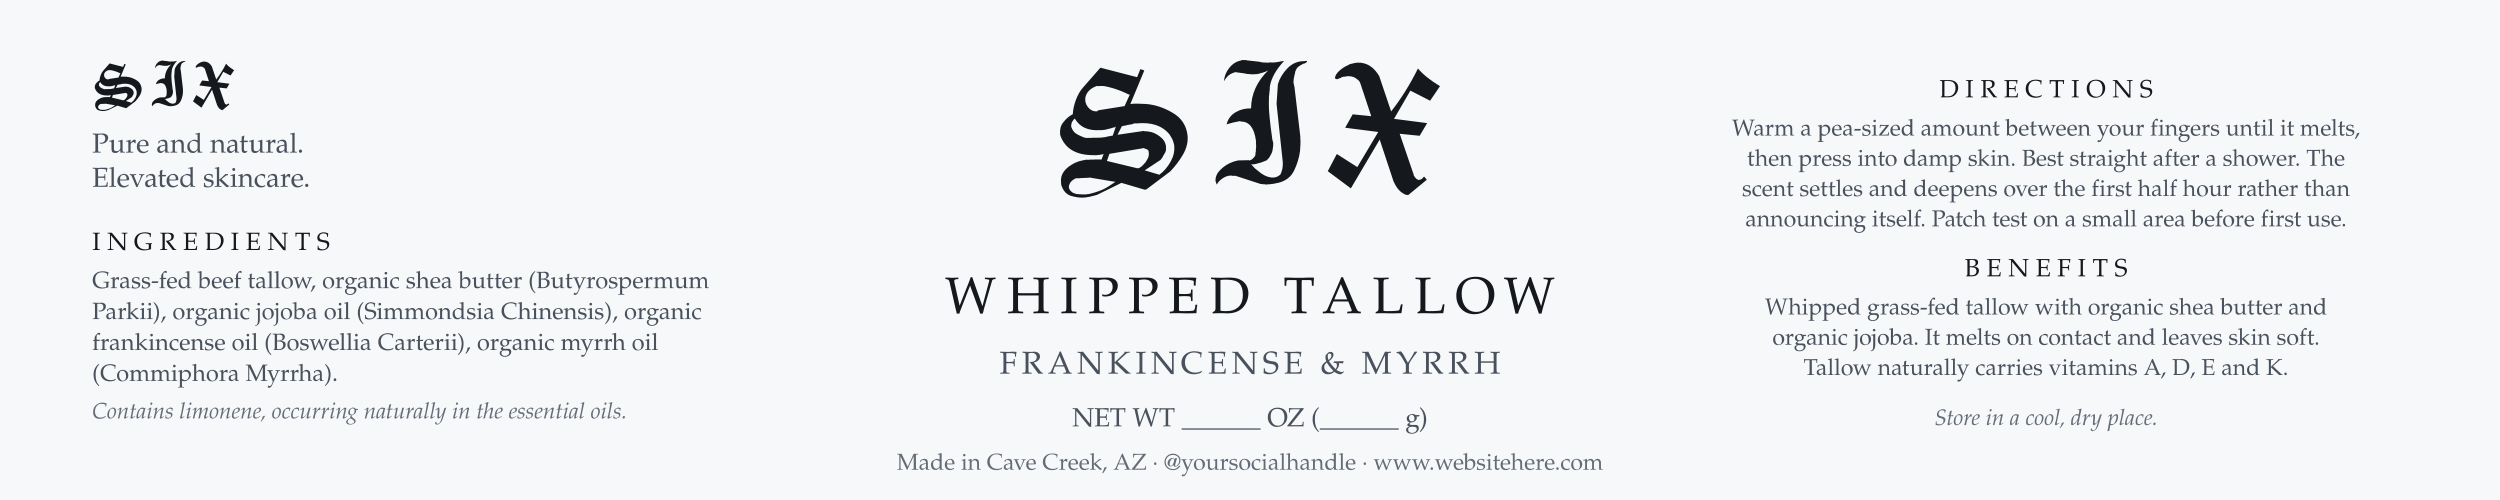
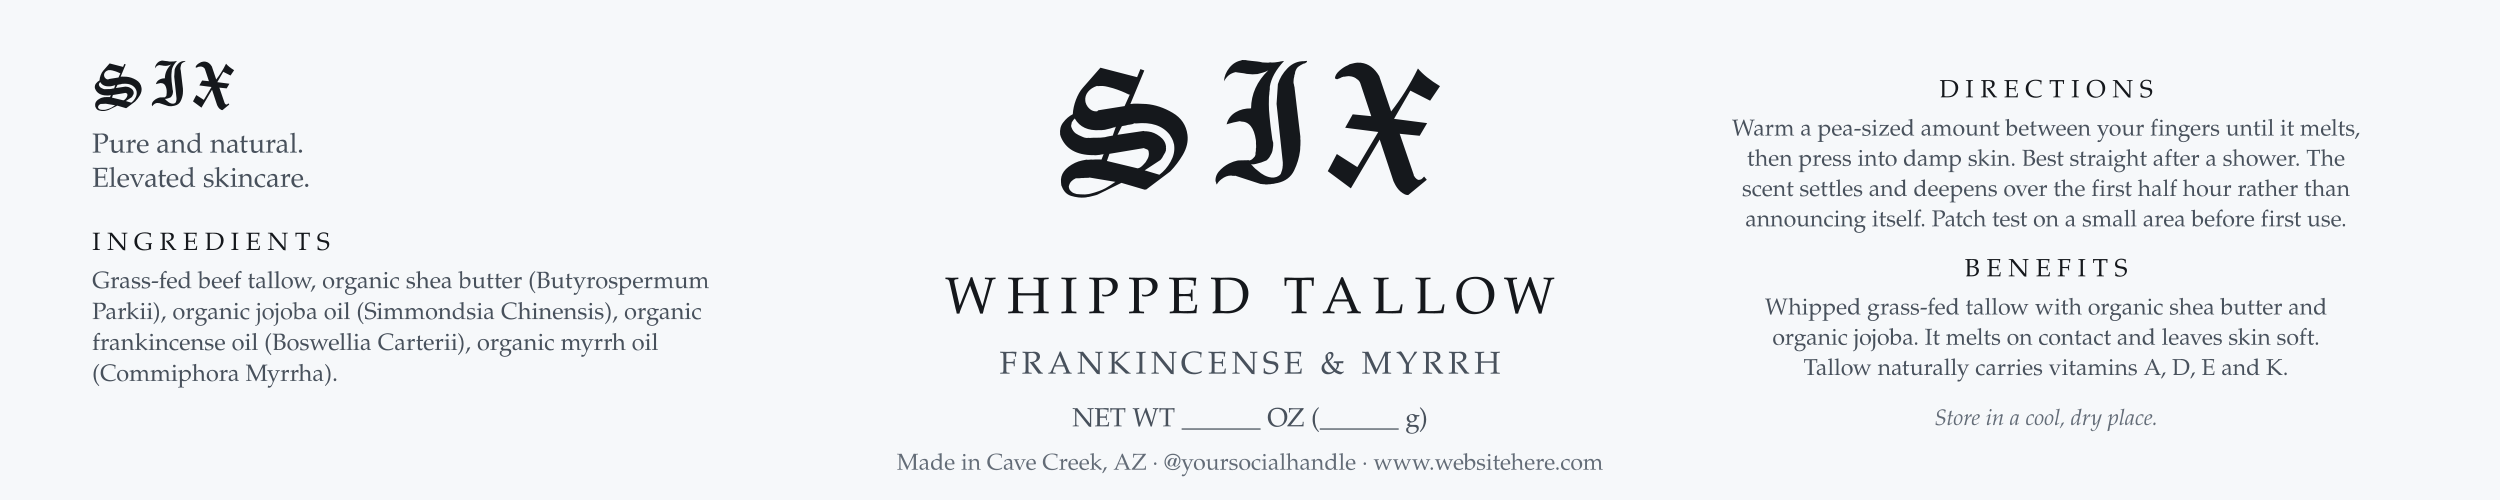
<svg xmlns="http://www.w3.org/2000/svg" width="190.0mm" height="38.0mm" viewBox="0 0 190.0 38.0">
  <rect x="0" y="0" width="190.0" height="38.0" fill="#f6f8fa" />
  <g transform="translate(80.000 4.000) scale(0.28061)">
    <path d="M12.94 4.08 22.88 6.65 23.77 4.46 24.83 4.83 21.05 13.92 22.01 13.82Q23.14 13.8 25.35 13.91Q28.99 14.22 32.5 16.29Q36.02 18.36 36.52 22.27Q36.86 24.97 35.24 27.72Q33.79 30.17 31.85 32.18L25.37 37.06L24.89 37.11L18.64 35.27L12.19 38.44Q11.91 38.57 11.24 38.73L10.19 38.99Q9.95 39.01 9.81 39.08L9.42 39.12Q9.13 39.15 9.09 39.2L8.75 39.24Q7.06 39.41 5 38.8Q3.23 38.25 2.48 36.23Q2.42 36.09 2.35 35.95L2.27 35.13Q1.93 31.89 6.06 29.85Q6.99 29.41 8 29.21L9.19 28.98Q9.35 29.07 9.98 29L10.41 28.95Q10.71 29.02 11.49 28.94Q11.68 28.97 12.07 28.93L13.24 28.95L13.86 27.37Q13.83 27.52 13.59 27.55L13.05 27.6Q13.01 27.66 12.91 27.67L11.8 27.78Q11.56 27.81 11.44 27.8Q11.32 27.79 11.17 27.75Q11.02 27.77 10.97 27.77Q4.18 27.75 2.19 22.73L2.18 22.64Q2.13 22.64 2.13 22.59L2.1 22.35Q2.05 22.36 2.05 22.31L2.03 22.16Q1.83 20.23 2.82 18.96Q3.98 17.42 5.46 16.68Q5.56 14.76 6.32 12.75Q7.09 10.74 8.18 9.51ZM6.3 34.02Q4.76 34.72 4.46 35.98Q4.37 36.08 4.39 36.28L4.42 36.57Q4.43 36.61 4.5 36.85Q4.5 36.9 4.54 36.97Q4.57 37.04 4.62 37.08Q4.63 37.13 4.63 37.18Q4.74 37.31 4.99 37.56Q5.23 37.8 5.44 37.92Q5.65 38.05 6.51 38.3Q6.85 38.31 7.59 38.38Q7.88 38.35 8.37 38.4Q8.61 38.37 8.76 38.41L9.68 38.31Q9.82 38.25 10.21 38.21Q12.82 37.54 14.35 36.7Q15.13 36.27 17 35L9.99 33.83Q9.85 33.9 9.61 33.92Q9.52 33.93 9.37 33.9Q9.22 33.91 9.17 33.92Q8.88 33.95 8.73 33.92L8.25 33.97Q8.2 33.97 7.96 33.95L7.18 34.03ZM22.08 19.14Q21.72 19.42 20.85 19.51L20.42 19.56Q19.71 19.78 19.18 19.83Q18.99 19.9 18.75 19.93L17.57 22.25L24.64 21.21Q24.85 21.34 25.29 21.29Q25.29 21.29 25.98 21.37Q27.51 21.55 29.02 22.69Q30.53 23.82 30.7 25.42L30.71 25.51Q30.67 25.57 30.68 25.66L30.72 26.05Q30.67 26.1 30.68 26.2L30.71 26.44Q30.71 26.49 30.67 26.54Q30.63 26.6 30.59 26.7Q30.55 26.8 30.56 26.9Q30.4 27.25 29.9 28.04Q29.86 28.14 29.76 28.32Q29.66 28.5 29.61 28.56Q29.57 28.61 29.18 29.09L24.93 31.88L28.91 33.07Q30.68 31.77 31.92 29.59Q33.15 27.41 32.93 25.28L32.89 24.89Q32.81 24.61 32.66 24.09Q32.65 23.94 32.52 23.71Q32.33 23.24 32.15 22.97Q32.09 22.83 31.92 22.58Q31.74 22.33 31.68 22.19Q28.76 18.54 22.58 19.18ZM24.79 25.84 15.38 27.41 14.7 29.34 22.77 31.28Q22.97 31.4 23.35 31.26Q23.59 31.19 23.91 30.96Q24.22 30.73 24.57 30.35Q24.66 30.25 24.86 30.03Q25.06 29.82 25.19 29.66Q25.86 28.66 25.99 28.06Q25.98 27.96 26.05 27.66Q26.05 27.61 26.07 27.41L26.01 26.79Q25.95 26.74 25.94 26.6L25.93 26.5Q25.88 26.51 25.85 26.44Q25.82 26.37 25.79 26.32Q25.76 26.27 25.35 26.12Q25.3 26.08 25.15 26.05Q25 26.01 24.97 25.99Q24.95 25.97 24.89 25.93L24.8 25.94ZM6.02 17.79Q5.94 17.95 5.67 18.17Q5.67 18.22 5.42 18.54Q5.42 18.54 5.33 18.67Q5.25 18.8 5.2 18.85Q5.04 19.6 5.04 19.63Q5.04 19.65 5.01 19.75L5.05 20.14Q5.05 20.19 5.1 20.23Q5.46 21.27 6.25 21.87Q6.83 22.3 8.26 22.88Q8.47 22.96 8.82 23.07Q8.92 23.06 8.96 23.05Q9.07 23.09 9.12 23.11Q9.17 23.13 9.36 23.11L9.7 23.07Q9.75 23.11 10.07 23.11Q10.39 23.1 10.77 23.06Q12.53 23.07 12.92 23.03L14.17 22.9Q14.37 22.88 14.84 22.73L14.94 22.72Q15.18 22.69 15.32 22.63L15.66 22.59Q15.85 22.57 15.99 22.51L16.28 22.48L17.14 20Q16.97 20.21 16.73 20.24L16.53 20.26Q16.49 20.31 16.35 20.32Q15.64 20.55 15.59 20.55Q15.12 20.7 14.83 20.73Q14.35 20.87 14.16 20.9L13.19 21Q12.95 21.02 12.8 20.99Q8 21.3 6.03 17.89ZM12.04 9.01Q10.48 9.51 9.59 10.6Q8.7 11.7 8.85 13.05Q8.88 13.34 8.92 13.48Q8.95 13.63 9.08 13.91Q9.09 13.95 9.21 14.23Q9.32 14.27 9.39 14.51Q10.48 16.05 12.07 15.89L12.34 15.62L19.49 14.48L20.88 11.4Q20.98 11.39 20.38 11.26Q20.37 11.21 20.27 11.15Q20.17 11.09 20.09 11.09Q20.02 11.1 19.86 10.97Q19.3 10.74 18.68 10.46L17.46 10Q16.55 9.66 15 9.28Q14.19 9.07 13.6 9.04Q13.01 9 12.24 9.08Z M51.19 2 52.25 2.01Q52.54 2.11 53.81 2.23L55.36 2.39Q55.65 2.4 56.13 2.5Q56.62 2.6 56.86 2.66Q57.39 2.71 58.41 2.72L58.9 2.63Q59.19 2.73 60.16 2.65Q60.6 2.56 61.43 2.47L61.48 2.47L61.53 2.42Q61.72 2.43 62.11 2.33Q62.3 2.34 62.69 2.25Q59.35 5.85 58.82 9.24L58.81 10.02Q58.76 10.16 58.75 10.31L58.75 10.5Q58.7 10.55 58.7 10.69L58.69 11.08Q58.59 11.76 58.59 12L58.56 13.95Q58.54 15.21 58.76 17.45Q58.93 19.49 59.51 23.58L59.74 24.41L59.73 25.33Q59.68 25.38 59.67 25.57L59.67 25.77Q59.62 25.91 59.62 26.01Q59.56 26.93 59.01 27.8Q58.71 28.52 57.93 29.19Q57.29 29.48 56.46 29.76Q56.22 29.8 55.71 29.96Q55.2 30.13 54.95 30.17Q54.9 30.17 54.81 30.17Q54.71 30.22 54.61 30.24Q54.51 30.27 54.32 30.26L53.74 30.26L53.98 30.5Q54.12 30.55 54.26 30.8L54.84 31.39Q56.09 32.42 56.43 32.67Q57.34 33.31 58.31 33.62Q58.79 33.77 58.89 33.77Q58.99 33.77 59.08 33.77Q59.18 33.82 59.23 33.82L59.91 33.83Q59.96 33.83 60.35 33.74Q60.4 33.74 60.69 33.65Q60.74 33.6 60.86 33.55Q60.98 33.51 61.03 33.48Q61.08 33.46 61.18 33.39Q61.28 33.32 61.32 33.29Q61.37 33.27 61.5 33.17Q61.62 33.08 61.64 33.03Q61.67 32.98 61.74 32.88Q61.82 32.79 61.82 32.76Q61.82 32.74 61.97 32.3L62.12 31.87Q62.12 31.72 62.22 31.43Q62.22 31.34 62.27 31.19L62.28 30.9Q62.28 30.75 62.33 30.61L62.34 29.73L60.65 13.88L61.01 8.54Q61.72 6.17 63.62 4.22Q65.51 2.28 68.13 2.31L68.82 2.23L68.91 2.52Q68.81 2.57 68.71 2.64Q68.61 2.71 68.54 2.76Q68.47 2.8 68.37 2.88Q68.27 2.95 68.15 2.95Q68.03 2.95 67.93 2.99Q67.83 3.04 67.74 3.09Q67 3.47 66.54 3.82Q66.07 4.18 65.77 5Q65.77 5.05 65.72 5.13Q65.67 5.2 65.67 5.34L65.66 5.49Q65.66 5.59 65.61 5.76Q65.56 5.93 65.46 6.17L65.46 6.36Q65.41 6.6 65.3 7.09Q65.25 7.33 65.25 7.72L65.24 8.16Q65.24 8.3 65.33 8.59Q65.33 8.64 65.38 8.69L65.38 8.79Q65.38 8.84 65.4 8.91Q65.43 8.98 65.47 9.23Q65.47 9.28 65.52 9.37L65.52 9.52L67.05 22.41Q67.05 22.7 67.09 22.75L67.08 23.48Q67.08 23.53 67.13 23.63L67.11 25.04Q67.06 25.23 67.06 25.57L67.05 26.1Q67 26.3 67 26.64Q66.67 29.3 65.4 31.94Q64.13 34.57 60.96 35.3Q60.81 35.3 60.42 35.39L59.84 35.53Q59.64 35.53 59.33 35.57Q59.01 35.62 58.86 35.66L58.48 35.66Q58.18 35.66 58.14 35.7L57.6 35.7Q57.55 35.65 57.41 35.65L56.97 35.64Q56.83 35.59 56.63 35.59L56.34 35.58L49.37 33.31L49.28 33.4L49.13 33.4Q49.08 33.4 48.99 33.35L48.6 33.35Q48.55 33.35 48.45 33.3L48.35 33.29Q46.99 33.28 45.72 34.28Q44.84 34.95 44.44 35.77L44.44 35.67Q44.39 35.62 44.34 35.53Q44.3 35.43 44.3 35.33L44.3 35.28Q44.25 35.09 44.18 34.97Q44.11 34.84 44.11 34.55Q44.13 32.95 45.56 31.61Q46.98 30.27 48.55 29.7Q48.69 29.61 49.03 29.51Q49.13 29.52 49.45 29.4Q49.77 29.28 50.01 29.24Q50.25 29.19 50.4 29.19L53.22 29.13Q53.22 29.23 53.31 29.23Q53.36 29.23 53.41 29.18Q53.46 29.13 53.75 29.04Q53.8 28.99 53.9 28.95Q54 28.9 54.07 28.83Q54.14 28.75 54.42 28.49Q54.69 28.23 54.76 28.11Q54.83 27.99 54.94 27.65L54.94 27.16Q54.94 27.02 55.05 26.63L55.05 25.95Q55.06 25.85 55.11 25.76L55.11 25.12Q55.07 24.98 55.07 24.64L55.08 24.15Q55.03 24.01 55.04 23.67Q54.32 18.7 51.07 18.66L50.68 18.56Q50.1 18.7 48.93 18.92Q48.63 19.02 48.05 19.16Q47.9 19.2 47.61 19.27Q47.32 19.34 47.12 19.43Q47.64 17.26 49.6 16.12Q51.36 15.07 53.74 15.1Q53.81 9.27 58.39 4.81Q58.29 4.86 58.04 4.98Q57.8 5.1 57.6 5.19Q57.41 5.29 56.97 5.4Q56.53 5.52 55.51 5.8Q54.63 5.88 54.15 5.88Q53.66 5.87 52.59 5.76Q52.35 5.71 51.82 5.6Q51.29 5.5 50.99 5.49Q50.7 5.49 50.22 5.39Q49.93 5.38 49.54 5.28Q48.42 5.56 47.71 6.13Q47 6.71 46.4 7.77Q46.52 5.78 47.88 4.09Q49.24 2.41 51.18 2.1Z M98.92 4.27Q100.89 6.65 104.91 9.08L102.24 13.02L96.89 10.29L92.47 17.93L101.43 19.09L99.41 22.52L94 21.98L97.82 33.14Q97.8 33.28 97.85 33.29L97.85 33.34Q97.83 33.43 97.93 33.44Q98.08 33.8 98.62 34.26Q98.67 34.26 98.71 34.27Q98.71 34.32 98.78 34.35Q98.85 34.38 98.99 34.45L99.18 34.47L99.23 34.43L99.43 34.45L99.48 34.41L99.53 34.41Q99.63 34.38 99.71 34.34Q99.79 34.3 99.84 34.3L100.1 34.09L100.61 33.56L101.34 34.43L96.3 38.58L95.77 38.52Q95.73 38.47 95.63 38.46L95.49 38.44Q95.44 38.38 95.35 38.37Q94.88 38.17 94.12 37.54Q93.2 36.65 92.65 35.51Q92.53 35.25 92.3 34.79L88.58 23.54L80.77 36.76L74.52 32.11L76.97 27.46L82.52 31L88.19 21.49L79.23 20.34L81.27 16.71L86.29 17.21L83.37 8.4Q83.12 7.59 82.39 7.16Q81.86 6.66 80.91 6.45L80.23 6.37Q80.08 6.4 79.94 6.39L79.34 6.46Q79.29 6.46 79.22 6.5Q79.14 6.54 78.99 6.52L78.8 6.5Q78.75 6.54 78.64 6.58Q78.54 6.61 78.49 6.61Q78.45 6.6 78.37 6.64Q78.29 6.68 78.24 6.7Q78.19 6.72 78.08 6.78Q77.98 6.84 77.87 6.9Q77.77 6.96 77.72 6.96Q77.67 6.95 77.59 6.99Q77.51 7.03 77.46 7.05Q77.41 7.07 77.28 7.12Q77.15 7.18 77.05 7.22L76.58 7.07L76.46 6.86Q76.58 5.84 77.72 4.85Q78.86 3.86 79.99 3.41Q80.21 3.24 80.44 3.14Q80.67 3.05 81.32 2.93Q81.47 2.9 81.73 2.83Q81.82 2.84 81.9 2.8Q81.98 2.76 82.07 2.77Q82.17 2.78 82.47 2.72Q82.62 2.74 82.77 2.71L83.01 2.74Q83.15 2.75 83.3 2.72L83.54 2.75Q86.53 3.1 88.45 6.36L91.68 15.93Q95.7 10.83 98.91 4.36Z" fill="#15181c" />
  </g>
  <text x="95.00" y="23.80" font-family="Palatino, Georgia, serif" font-size="3.90" fill="#15181c" text-anchor="middle" letter-spacing="0.800">WHIPPED TALLOW</text>
  <text x="95.00" y="28.40" font-family="Palatino, Georgia, serif" font-size="2.40" fill="#48515c" text-anchor="middle" letter-spacing="0.350">FRANKINCENSE &amp; MYRRH</text>
  <text x="95.00" y="32.40" font-family="Palatino, Georgia, serif" font-size="2.00" fill="#48515c" text-anchor="middle">NET WT ______ OZ (______ g)</text>
  <text x="95.00" y="35.70" font-family="Palatino, Georgia, serif" font-size="1.75" fill="#636c77" text-anchor="middle">Made in Cave Creek, AZ   ·   @yoursocialhandle   ·   www.websitehere.com</text>
  <g transform="translate(7.000 4.400) scale(0.10289)">
    <path d="M12.94 4.08 22.88 6.65 23.77 4.46 24.83 4.83 21.05 13.92 22.01 13.82Q23.14 13.8 25.35 13.91Q28.99 14.22 32.5 16.29Q36.02 18.36 36.52 22.27Q36.86 24.97 35.24 27.72Q33.79 30.17 31.85 32.18L25.37 37.06L24.89 37.11L18.64 35.27L12.19 38.44Q11.91 38.57 11.24 38.73L10.19 38.99Q9.95 39.01 9.81 39.08L9.42 39.12Q9.13 39.15 9.09 39.2L8.75 39.24Q7.06 39.41 5 38.8Q3.23 38.25 2.48 36.23Q2.42 36.09 2.35 35.95L2.27 35.13Q1.93 31.89 6.06 29.85Q6.99 29.41 8 29.21L9.19 28.98Q9.35 29.07 9.98 29L10.41 28.95Q10.71 29.02 11.49 28.94Q11.68 28.97 12.07 28.93L13.24 28.95L13.86 27.37Q13.83 27.52 13.59 27.55L13.05 27.6Q13.01 27.66 12.91 27.67L11.8 27.78Q11.56 27.81 11.44 27.8Q11.32 27.79 11.17 27.75Q11.02 27.77 10.97 27.77Q4.18 27.75 2.19 22.73L2.18 22.64Q2.13 22.64 2.13 22.59L2.1 22.35Q2.05 22.36 2.05 22.31L2.03 22.16Q1.83 20.23 2.82 18.96Q3.98 17.42 5.46 16.68Q5.56 14.76 6.32 12.75Q7.09 10.74 8.18 9.51ZM6.3 34.02Q4.76 34.72 4.46 35.98Q4.37 36.08 4.39 36.28L4.42 36.57Q4.43 36.61 4.5 36.85Q4.5 36.9 4.54 36.97Q4.57 37.04 4.62 37.08Q4.63 37.13 4.63 37.18Q4.74 37.31 4.99 37.56Q5.23 37.8 5.44 37.92Q5.65 38.05 6.51 38.3Q6.85 38.31 7.59 38.38Q7.88 38.35 8.37 38.4Q8.61 38.37 8.76 38.41L9.68 38.31Q9.82 38.25 10.21 38.21Q12.82 37.54 14.35 36.7Q15.13 36.27 17 35L9.99 33.83Q9.85 33.9 9.61 33.92Q9.52 33.93 9.37 33.9Q9.22 33.91 9.17 33.92Q8.88 33.95 8.73 33.92L8.25 33.97Q8.2 33.97 7.96 33.95L7.18 34.03ZM22.08 19.14Q21.72 19.42 20.85 19.51L20.42 19.56Q19.71 19.78 19.18 19.83Q18.99 19.9 18.75 19.93L17.57 22.25L24.64 21.21Q24.85 21.34 25.29 21.29Q25.29 21.29 25.98 21.37Q27.51 21.55 29.02 22.69Q30.53 23.82 30.7 25.42L30.71 25.51Q30.67 25.57 30.68 25.66L30.72 26.05Q30.67 26.1 30.68 26.2L30.71 26.44Q30.71 26.49 30.67 26.54Q30.63 26.6 30.59 26.7Q30.55 26.8 30.56 26.9Q30.4 27.25 29.9 28.04Q29.86 28.14 29.76 28.32Q29.66 28.5 29.61 28.56Q29.57 28.61 29.18 29.09L24.93 31.88L28.91 33.07Q30.68 31.77 31.92 29.59Q33.15 27.41 32.93 25.28L32.89 24.89Q32.81 24.61 32.66 24.09Q32.65 23.94 32.52 23.71Q32.33 23.24 32.15 22.97Q32.09 22.83 31.92 22.58Q31.74 22.33 31.68 22.19Q28.76 18.54 22.58 19.18ZM24.79 25.84 15.38 27.41 14.7 29.34 22.77 31.28Q22.97 31.4 23.35 31.26Q23.59 31.19 23.91 30.96Q24.22 30.73 24.57 30.35Q24.66 30.25 24.86 30.03Q25.06 29.82 25.19 29.66Q25.86 28.66 25.99 28.06Q25.98 27.96 26.05 27.66Q26.05 27.61 26.07 27.41L26.01 26.79Q25.95 26.74 25.94 26.6L25.93 26.5Q25.88 26.51 25.85 26.44Q25.82 26.37 25.79 26.32Q25.76 26.27 25.35 26.12Q25.3 26.08 25.15 26.05Q25 26.01 24.97 25.99Q24.95 25.97 24.89 25.93L24.8 25.94ZM6.02 17.79Q5.94 17.95 5.67 18.17Q5.67 18.22 5.42 18.54Q5.42 18.54 5.33 18.67Q5.25 18.8 5.2 18.85Q5.04 19.6 5.04 19.63Q5.04 19.65 5.01 19.75L5.05 20.14Q5.05 20.19 5.1 20.23Q5.46 21.27 6.25 21.87Q6.83 22.3 8.26 22.88Q8.47 22.96 8.82 23.07Q8.92 23.06 8.96 23.05Q9.07 23.09 9.12 23.11Q9.17 23.13 9.36 23.11L9.7 23.07Q9.75 23.11 10.07 23.11Q10.39 23.1 10.77 23.06Q12.53 23.07 12.92 23.03L14.17 22.9Q14.37 22.88 14.84 22.73L14.94 22.72Q15.18 22.69 15.32 22.63L15.66 22.59Q15.85 22.57 15.99 22.51L16.28 22.48L17.14 20Q16.97 20.21 16.73 20.24L16.53 20.26Q16.49 20.31 16.35 20.32Q15.64 20.55 15.59 20.55Q15.12 20.7 14.83 20.73Q14.35 20.87 14.16 20.9L13.19 21Q12.95 21.02 12.8 20.99Q8 21.3 6.03 17.89ZM12.04 9.01Q10.48 9.51 9.59 10.6Q8.7 11.7 8.85 13.05Q8.88 13.34 8.92 13.48Q8.95 13.63 9.08 13.91Q9.09 13.95 9.21 14.23Q9.32 14.27 9.39 14.51Q10.48 16.05 12.07 15.89L12.34 15.62L19.49 14.48L20.88 11.4Q20.98 11.39 20.38 11.26Q20.37 11.21 20.27 11.15Q20.17 11.09 20.09 11.09Q20.02 11.1 19.86 10.97Q19.3 10.74 18.68 10.46L17.46 10Q16.55 9.66 15 9.28Q14.19 9.07 13.6 9.04Q13.01 9 12.24 9.08Z M51.19 2 52.25 2.01Q52.54 2.11 53.81 2.23L55.36 2.39Q55.65 2.4 56.13 2.5Q56.62 2.6 56.86 2.66Q57.39 2.71 58.41 2.72L58.9 2.63Q59.19 2.73 60.16 2.65Q60.6 2.56 61.43 2.47L61.48 2.47L61.53 2.42Q61.72 2.43 62.11 2.33Q62.3 2.34 62.69 2.25Q59.35 5.85 58.82 9.24L58.81 10.02Q58.76 10.16 58.75 10.31L58.75 10.5Q58.7 10.55 58.7 10.69L58.69 11.08Q58.59 11.76 58.59 12L58.56 13.95Q58.54 15.21 58.76 17.45Q58.93 19.49 59.51 23.58L59.74 24.41L59.73 25.33Q59.68 25.38 59.67 25.57L59.67 25.77Q59.62 25.91 59.62 26.01Q59.56 26.93 59.01 27.8Q58.71 28.52 57.93 29.19Q57.29 29.48 56.46 29.76Q56.22 29.8 55.71 29.96Q55.2 30.13 54.95 30.17Q54.9 30.17 54.81 30.17Q54.71 30.22 54.61 30.24Q54.51 30.27 54.32 30.26L53.74 30.26L53.98 30.5Q54.12 30.55 54.26 30.8L54.84 31.39Q56.09 32.42 56.43 32.67Q57.34 33.31 58.31 33.62Q58.79 33.77 58.89 33.77Q58.99 33.77 59.08 33.77Q59.18 33.82 59.23 33.82L59.91 33.83Q59.96 33.83 60.35 33.74Q60.4 33.74 60.69 33.65Q60.74 33.6 60.86 33.55Q60.98 33.51 61.03 33.48Q61.08 33.46 61.18 33.39Q61.28 33.32 61.32 33.29Q61.37 33.27 61.5 33.17Q61.62 33.08 61.64 33.03Q61.67 32.98 61.74 32.88Q61.82 32.79 61.82 32.76Q61.82 32.74 61.97 32.3L62.12 31.87Q62.12 31.72 62.22 31.43Q62.22 31.34 62.27 31.19L62.28 30.9Q62.28 30.75 62.33 30.61L62.34 29.73L60.65 13.88L61.01 8.54Q61.72 6.17 63.62 4.22Q65.51 2.28 68.13 2.31L68.82 2.23L68.91 2.52Q68.81 2.57 68.71 2.64Q68.61 2.71 68.54 2.76Q68.47 2.8 68.37 2.88Q68.27 2.95 68.15 2.95Q68.03 2.95 67.93 2.99Q67.83 3.04 67.74 3.09Q67 3.47 66.54 3.82Q66.07 4.18 65.77 5Q65.77 5.05 65.72 5.13Q65.67 5.2 65.67 5.34L65.66 5.49Q65.66 5.59 65.61 5.76Q65.56 5.93 65.46 6.17L65.46 6.36Q65.41 6.6 65.3 7.09Q65.25 7.33 65.25 7.72L65.24 8.16Q65.24 8.3 65.33 8.59Q65.33 8.64 65.38 8.69L65.38 8.79Q65.38 8.84 65.4 8.91Q65.43 8.98 65.47 9.23Q65.47 9.28 65.52 9.37L65.52 9.52L67.05 22.41Q67.05 22.7 67.09 22.75L67.08 23.48Q67.08 23.53 67.13 23.63L67.11 25.04Q67.06 25.23 67.06 25.57L67.05 26.1Q67 26.3 67 26.64Q66.67 29.3 65.4 31.94Q64.13 34.57 60.96 35.3Q60.81 35.3 60.42 35.39L59.84 35.53Q59.64 35.53 59.33 35.57Q59.01 35.62 58.86 35.66L58.48 35.66Q58.18 35.66 58.14 35.7L57.6 35.7Q57.55 35.65 57.41 35.65L56.97 35.64Q56.83 35.59 56.63 35.59L56.34 35.58L49.37 33.31L49.28 33.4L49.13 33.4Q49.08 33.4 48.99 33.35L48.6 33.35Q48.55 33.35 48.45 33.3L48.35 33.29Q46.99 33.28 45.72 34.28Q44.84 34.95 44.44 35.77L44.44 35.67Q44.39 35.62 44.34 35.53Q44.3 35.43 44.3 35.33L44.3 35.28Q44.25 35.09 44.18 34.97Q44.11 34.84 44.11 34.55Q44.13 32.95 45.56 31.61Q46.98 30.27 48.55 29.7Q48.69 29.61 49.03 29.51Q49.13 29.52 49.45 29.4Q49.77 29.28 50.01 29.24Q50.25 29.19 50.4 29.19L53.22 29.13Q53.22 29.23 53.31 29.23Q53.36 29.23 53.41 29.18Q53.46 29.13 53.75 29.04Q53.8 28.99 53.9 28.95Q54 28.9 54.07 28.83Q54.14 28.75 54.42 28.49Q54.69 28.23 54.76 28.11Q54.83 27.99 54.94 27.65L54.94 27.16Q54.94 27.02 55.05 26.63L55.05 25.95Q55.06 25.85 55.11 25.76L55.11 25.12Q55.07 24.98 55.07 24.64L55.08 24.15Q55.03 24.01 55.04 23.67Q54.32 18.7 51.07 18.66L50.68 18.56Q50.1 18.7 48.93 18.92Q48.63 19.02 48.05 19.16Q47.9 19.2 47.61 19.27Q47.32 19.34 47.12 19.43Q47.64 17.26 49.6 16.12Q51.36 15.07 53.74 15.1Q53.81 9.27 58.39 4.81Q58.29 4.86 58.04 4.98Q57.8 5.1 57.6 5.19Q57.41 5.29 56.97 5.4Q56.53 5.52 55.51 5.8Q54.63 5.88 54.15 5.88Q53.66 5.87 52.59 5.76Q52.35 5.71 51.82 5.6Q51.29 5.5 50.99 5.49Q50.7 5.49 50.22 5.39Q49.93 5.38 49.54 5.28Q48.42 5.56 47.71 6.13Q47 6.71 46.4 7.77Q46.52 5.78 47.88 4.09Q49.24 2.41 51.18 2.1Z M98.92 4.27Q100.89 6.65 104.91 9.08L102.24 13.02L96.89 10.29L92.47 17.93L101.43 19.09L99.41 22.52L94 21.98L97.82 33.14Q97.8 33.28 97.85 33.29L97.85 33.34Q97.83 33.43 97.93 33.44Q98.08 33.8 98.62 34.26Q98.67 34.26 98.71 34.27Q98.71 34.32 98.78 34.35Q98.85 34.38 98.99 34.45L99.18 34.47L99.23 34.43L99.43 34.45L99.48 34.41L99.53 34.41Q99.63 34.38 99.71 34.34Q99.79 34.3 99.84 34.3L100.1 34.09L100.61 33.56L101.34 34.43L96.3 38.58L95.77 38.52Q95.73 38.47 95.63 38.46L95.49 38.44Q95.44 38.38 95.35 38.37Q94.88 38.17 94.12 37.54Q93.2 36.65 92.65 35.51Q92.53 35.25 92.3 34.79L88.58 23.54L80.77 36.76L74.52 32.11L76.97 27.46L82.52 31L88.19 21.49L79.23 20.34L81.27 16.71L86.29 17.21L83.37 8.4Q83.12 7.59 82.39 7.16Q81.86 6.66 80.91 6.45L80.23 6.37Q80.08 6.4 79.94 6.39L79.34 6.46Q79.29 6.46 79.22 6.5Q79.14 6.54 78.99 6.52L78.8 6.5Q78.75 6.54 78.64 6.58Q78.54 6.61 78.49 6.61Q78.45 6.6 78.37 6.64Q78.29 6.68 78.24 6.7Q78.19 6.72 78.08 6.78Q77.98 6.84 77.87 6.9Q77.77 6.96 77.72 6.96Q77.67 6.95 77.59 6.99Q77.51 7.03 77.46 7.05Q77.41 7.07 77.28 7.12Q77.15 7.18 77.05 7.22L76.58 7.07L76.46 6.86Q76.58 5.84 77.72 4.85Q78.86 3.86 79.99 3.41Q80.21 3.24 80.44 3.14Q80.67 3.05 81.32 2.93Q81.47 2.9 81.73 2.83Q81.82 2.84 81.9 2.8Q81.98 2.76 82.07 2.77Q82.17 2.78 82.47 2.72Q82.62 2.74 82.77 2.71L83.01 2.74Q83.15 2.75 83.3 2.72L83.54 2.75Q86.53 3.1 88.45 6.36L91.68 15.93Q95.7 10.83 98.91 4.36Z" fill="#15181c" />
  </g>
  <text x="7.00" y="11.60" font-family="Palatino, Georgia, serif" font-size="2.10" fill="#48515c">Pure and natural.</text>
  <text x="7.00" y="14.20" font-family="Palatino, Georgia, serif" font-size="2.10" fill="#48515c">Elevated skincare.</text>
  <text x="7.00" y="19.00" font-family="Palatino, Georgia, serif" font-size="1.90" fill="#15181c" letter-spacing="0.500">INGREDIENTS</text>
  <text x="7.00" y="21.90" font-family="Palatino, Georgia, serif" font-size="1.80" fill="#48515c">Grass-fed beef tallow, organic shea butter (Butyrospermum</text>
  <text x="7.00" y="24.25" font-family="Palatino, Georgia, serif" font-size="1.80" fill="#48515c">Parkii), organic jojoba oil (Simmondsia Chinensis), organic</text>
  <text x="7.00" y="26.60" font-family="Palatino, Georgia, serif" font-size="1.80" fill="#48515c">frankincense oil (Boswellia Carterii), organic myrrh oil</text>
  <text x="7.00" y="28.95" font-family="Palatino, Georgia, serif" font-size="1.80" fill="#48515c">(Commiphora Myrrha).</text>
-   <text x="7.00" y="31.80" font-family="Palatino, Georgia, serif" font-size="1.70" fill="#636c77" font-style="italic">Contains limonene, occurring naturally in the essential oils.</text>
  <text x="155.50" y="7.40" font-family="Palatino, Georgia, serif" font-size="1.90" fill="#15181c" text-anchor="middle" letter-spacing="0.500">DIRECTIONS</text>
  <text x="155.50" y="10.30" font-family="Palatino, Georgia, serif" font-size="1.75" fill="#48515c" text-anchor="middle">Warm a pea-sized amount between your fingers until it melts,</text>
  <text x="155.50" y="12.60" font-family="Palatino, Georgia, serif" font-size="1.75" fill="#48515c" text-anchor="middle">then press into damp skin. Best straight after a shower. The</text>
  <text x="155.50" y="14.90" font-family="Palatino, Georgia, serif" font-size="1.75" fill="#48515c" text-anchor="middle">scent settles and deepens over the first half hour rather than</text>
  <text x="155.50" y="17.20" font-family="Palatino, Georgia, serif" font-size="1.75" fill="#48515c" text-anchor="middle">announcing itself. Patch test on a small area before first use.</text>
  <text x="155.50" y="21.00" font-family="Palatino, Georgia, serif" font-size="1.90" fill="#15181c" text-anchor="middle" letter-spacing="0.500">BENEFITS</text>
  <text x="155.50" y="23.90" font-family="Palatino, Georgia, serif" font-size="1.75" fill="#48515c" text-anchor="middle">Whipped grass-fed tallow with organic shea butter and</text>
  <text x="155.50" y="26.20" font-family="Palatino, Georgia, serif" font-size="1.75" fill="#48515c" text-anchor="middle">organic jojoba. It melts on contact and leaves skin soft.</text>
  <text x="155.50" y="28.50" font-family="Palatino, Georgia, serif" font-size="1.75" fill="#48515c" text-anchor="middle">Tallow naturally carries vitamins A, D, E and K.</text>
  <text x="155.50" y="32.30" font-family="Palatino, Georgia, serif" font-size="1.70" fill="#636c77" text-anchor="middle" font-style="italic">Store in a cool, dry place.</text>
</svg>
